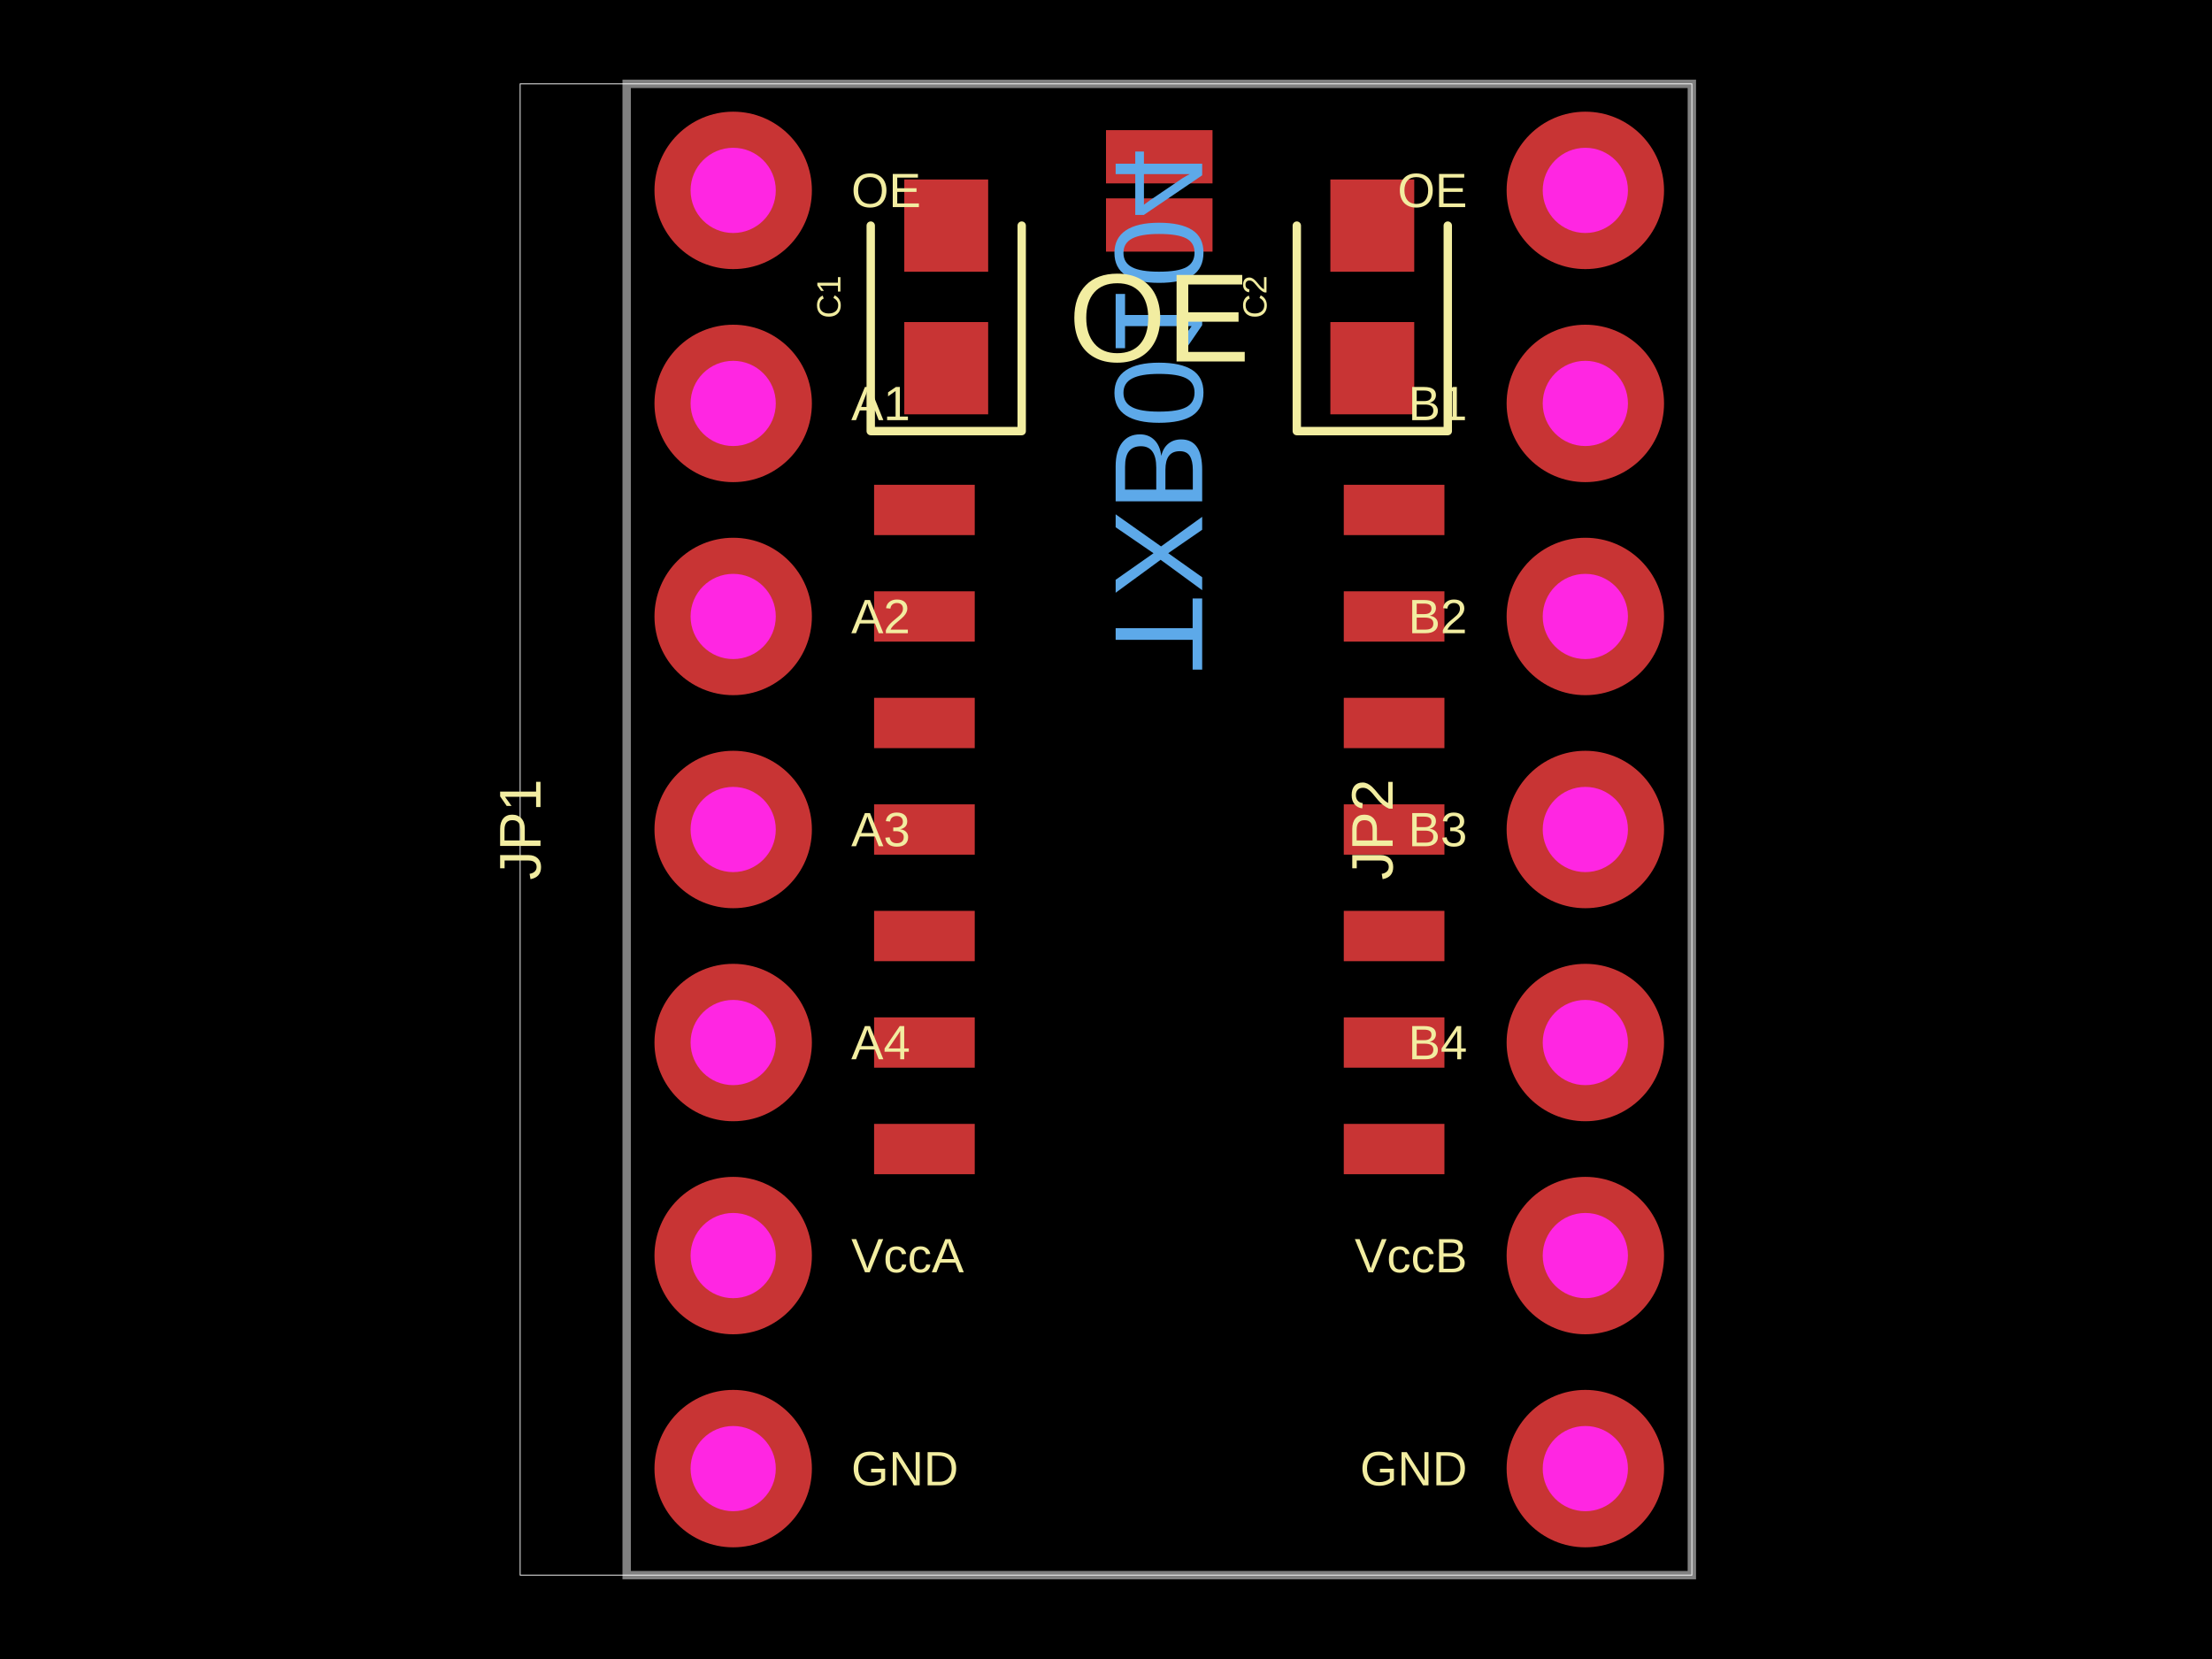
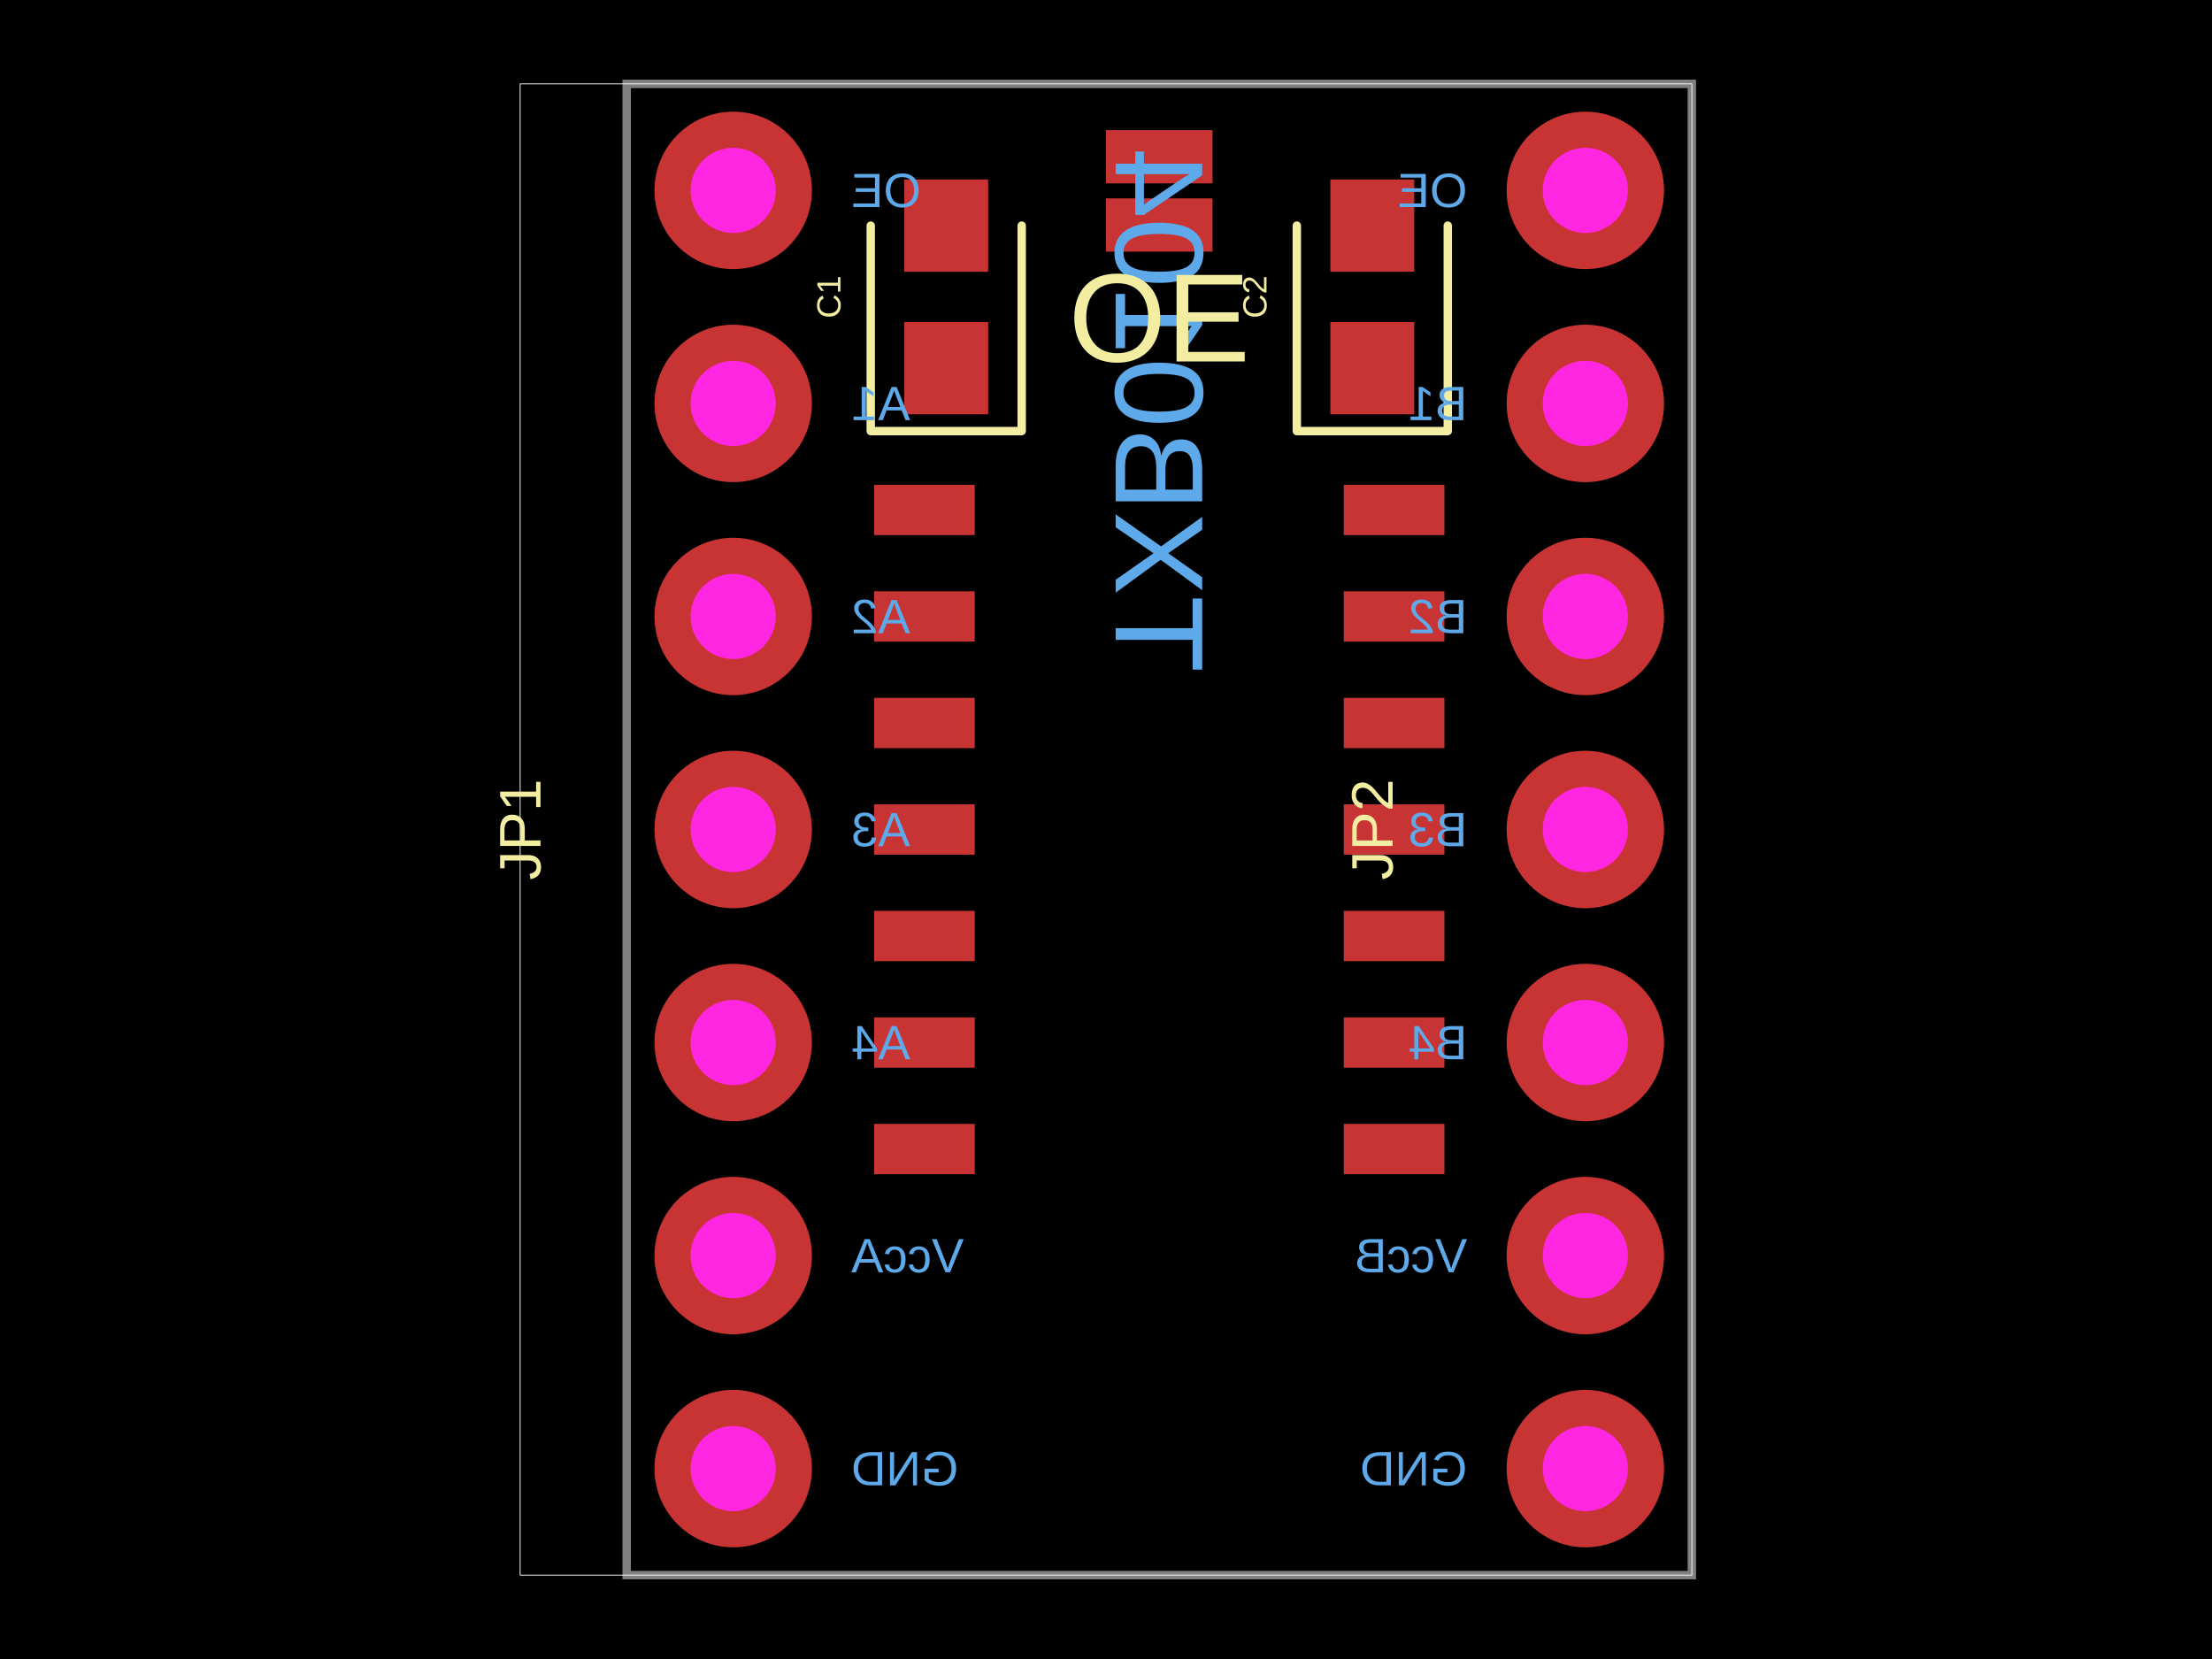
- <svg xmlns="http://www.w3.org/2000/svg" width="800" height="600" data-software-used-string="@tscircuit/core@0.0.579">
+ <svg xmlns="http://www.w3.org/2000/svg" width="800" height="600" data-software-used-string="@tscircuit/core@0.0.608">
  <style />
  <rect class="boundary" x="0" y="0" fill="#000" width="800" height="600" />
  <rect class="pcb-boundary" fill="none" stroke="#fff" stroke-width="0.3" x="188.119" y="30.334" width="423.761" height="539.333" />
  <path class="pcb-board" d="M 226.643 569.666 L 611.881 569.666 L 611.881 30.334 L 226.643 30.334 Z" fill="none" stroke="rgba(255, 255, 255, 0.5)" stroke-width="3.033" />
  <rect class="pcb-pad" fill="rgb(200, 52, 52)" x="316.127" y="175.329" width="36.4" height="18.2" data-layer="top" />
  <rect class="pcb-pad" fill="rgb(200, 52, 52)" x="316.127" y="213.852" width="36.4" height="18.2" data-layer="top" />
  <rect class="pcb-pad" fill="rgb(200, 52, 52)" x="316.127" y="252.376" width="36.4" height="18.2" data-layer="top" />
  <rect class="pcb-pad" fill="rgb(200, 52, 52)" x="316.127" y="290.9" width="36.4" height="18.2" data-layer="top" />
  <rect class="pcb-pad" fill="rgb(200, 52, 52)" x="316.127" y="329.424" width="36.4" height="18.2" data-layer="top" />
  <rect class="pcb-pad" fill="rgb(200, 52, 52)" x="316.127" y="367.947" width="36.4" height="18.2" data-layer="top" />
  <rect class="pcb-pad" fill="rgb(200, 52, 52)" x="316.127" y="406.471" width="36.4" height="18.2" data-layer="top" />
  <rect class="pcb-pad" fill="rgb(200, 52, 52)" x="485.996" y="406.471" width="36.4" height="18.2" data-layer="top" />
  <rect class="pcb-pad" fill="rgb(200, 52, 52)" x="485.996" y="367.947" width="36.4" height="18.2" data-layer="top" />
  <rect class="pcb-pad" fill="rgb(200, 52, 52)" x="485.996" y="329.424" width="36.4" height="18.2" data-layer="top" />
  <rect class="pcb-pad" fill="rgb(200, 52, 52)" x="485.996" y="290.9" width="36.4" height="18.2" data-layer="top" />
  <rect class="pcb-pad" fill="rgb(200, 52, 52)" x="485.996" y="252.376" width="36.4" height="18.2" data-layer="top" />
  <rect class="pcb-pad" fill="rgb(200, 52, 52)" x="485.996" y="213.852" width="36.4" height="18.2" data-layer="top" />
  <rect class="pcb-pad" fill="rgb(200, 52, 52)" x="485.996" y="175.329" width="36.4" height="18.2" data-layer="top" />
  <rect class="pcb-pad" fill="rgb(200, 52, 52)" x="400" y="47.066" width="38.524" height="19.262" data-layer="top" />
  <rect class="pcb-pad" fill="rgb(200, 52, 52)" x="400" y="71.745" width="38.524" height="19.262" data-layer="top" />
  <rect class="pcb-pad" fill="rgb(200, 52, 52)" x="327.048" y="116.481" width="30.334" height="33.367" data-layer="top" />
  <rect class="pcb-pad" fill="rgb(200, 52, 52)" x="327.048" y="64.914" width="30.334" height="33.367" data-layer="top" />
  <rect class="pcb-pad" fill="rgb(200, 52, 52)" x="481.143" y="116.481" width="30.334" height="33.367" data-layer="top" />
  <rect class="pcb-pad" fill="rgb(200, 52, 52)" x="481.143" y="64.914" width="30.334" height="33.367" data-layer="top" />
  <path class="pcb-silkscreen pcb-silkscreen-top" d="M 314.914 81.598 L 314.914 155.915 L 369.515 155.915 L 369.515 81.598" fill="none" stroke="#f2eda1" stroke-width="3.033" stroke-linecap="round" stroke-linejoin="round" data-pcb-component-id="pcb_component_4" data-pcb-silkscreen-path-id="pcb_silkscreen_path_0" />
  <path class="pcb-silkscreen pcb-silkscreen-top" d="M 469.009 81.598 L 469.009 155.915 L 523.61 155.915 L 523.61 81.598" fill="none" stroke="#f2eda1" stroke-width="3.033" stroke-linecap="round" stroke-linejoin="round" data-pcb-component-id="pcb_component_5" data-pcb-silkscreen-path-id="pcb_silkscreen_path_1" />
  <text x="0" y="0" dx="0" dy="0" fill="#5da9e9" font-family="Arial, sans-serif" font-size="45.501" text-anchor="middle" dominant-baseline="central" transform="matrix(-6.123233995736766e-17,-1,-1,6.123233995736766e-17,419.2619,148.3316)" class="pcb-silkscreen-text pcb-silkscreen-bottom" data-pcb-silkscreen-text-id="null" stroke="none">TXB0104</text>
  <text x="0" y="0" dx="0" dy="0" fill="#f2eda1" font-family="Arial, sans-serif" font-size="45.501" text-anchor="middle" dominant-baseline="central" transform="matrix(1,0,0,1,419.2619,114.9646)" class="pcb-silkscreen-text pcb-silkscreen-top" data-pcb-silkscreen-text-id="null" stroke="none">OE</text>
-   <text x="0" y="0" dx="0" dy="0" fill="#f2eda1" font-family="Arial, sans-serif" font-size="17.453" text-anchor="start" dominant-baseline="central" transform="matrix(1,0,0,1,307.8668,531.1426)" class="pcb-silkscreen-text pcb-silkscreen-top" data-pcb-silkscreen-text-id="pcb_component_1" stroke="none">GND</text>
-   <text x="0" y="0" dx="0" dy="0" fill="#f2eda1" font-family="Arial, sans-serif" font-size="17.453" text-anchor="start" dominant-baseline="central" transform="matrix(1,0,0,1,307.8668,454.095)" class="pcb-silkscreen-text pcb-silkscreen-top" data-pcb-silkscreen-text-id="pcb_component_1" stroke="none">VccA</text>
-   <text x="0" y="0" dx="0" dy="0" fill="#f2eda1" font-family="Arial, sans-serif" font-size="17.453" text-anchor="start" dominant-baseline="central" transform="matrix(1,0,0,1,307.8668,377.0475)" class="pcb-silkscreen-text pcb-silkscreen-top" data-pcb-silkscreen-text-id="pcb_component_1" stroke="none">A4</text>
-   <text x="0" y="0" dx="0" dy="0" fill="#f2eda1" font-family="Arial, sans-serif" font-size="17.453" text-anchor="start" dominant-baseline="central" transform="matrix(1,0,0,1,307.8668,300)" class="pcb-silkscreen-text pcb-silkscreen-top" data-pcb-silkscreen-text-id="pcb_component_1" stroke="none">A3</text>
-   <text x="0" y="0" dx="0" dy="0" fill="#f2eda1" font-family="Arial, sans-serif" font-size="17.453" text-anchor="start" dominant-baseline="central" transform="matrix(1,0,0,1,307.8668,222.9525)" class="pcb-silkscreen-text pcb-silkscreen-top" data-pcb-silkscreen-text-id="pcb_component_1" stroke="none">A2</text>
-   <text x="0" y="0" dx="0" dy="0" fill="#f2eda1" font-family="Arial, sans-serif" font-size="17.453" text-anchor="start" dominant-baseline="central" transform="matrix(1,0,0,1,307.8668,145.905)" class="pcb-silkscreen-text pcb-silkscreen-top" data-pcb-silkscreen-text-id="pcb_component_1" stroke="none">A1</text>
-   <text x="0" y="0" dx="0" dy="0" fill="#f2eda1" font-family="Arial, sans-serif" font-size="17.453" text-anchor="start" dominant-baseline="central" transform="matrix(1,0,0,1,307.8668,68.85743)" class="pcb-silkscreen-text pcb-silkscreen-top" data-pcb-silkscreen-text-id="pcb_component_1" stroke="none">OE</text>
+   <text x="0" y="0" dx="0" dy="0" fill="#5da9e9" font-family="Arial, sans-serif" font-size="17.453" text-anchor="end" dominant-baseline="central" transform="matrix(-1,0,0,1,307.8668,531.1426)" class="pcb-silkscreen-text pcb-silkscreen-bottom" data-pcb-silkscreen-text-id="pcb_component_1" stroke="none">GND</text>
+   <text x="0" y="0" dx="0" dy="0" fill="#5da9e9" font-family="Arial, sans-serif" font-size="17.453" text-anchor="end" dominant-baseline="central" transform="matrix(-1,0,0,1,307.8668,454.095)" class="pcb-silkscreen-text pcb-silkscreen-bottom" data-pcb-silkscreen-text-id="pcb_component_1" stroke="none">VccA</text>
+   <text x="0" y="0" dx="0" dy="0" fill="#5da9e9" font-family="Arial, sans-serif" font-size="17.453" text-anchor="end" dominant-baseline="central" transform="matrix(-1,0,0,1,307.8668,377.0475)" class="pcb-silkscreen-text pcb-silkscreen-bottom" data-pcb-silkscreen-text-id="pcb_component_1" stroke="none">A4</text>
+   <text x="0" y="0" dx="0" dy="0" fill="#5da9e9" font-family="Arial, sans-serif" font-size="17.453" text-anchor="end" dominant-baseline="central" transform="matrix(-1,0,0,1,307.8668,300)" class="pcb-silkscreen-text pcb-silkscreen-bottom" data-pcb-silkscreen-text-id="pcb_component_1" stroke="none">A3</text>
+   <text x="0" y="0" dx="0" dy="0" fill="#5da9e9" font-family="Arial, sans-serif" font-size="17.453" text-anchor="end" dominant-baseline="central" transform="matrix(-1,0,0,1,307.8668,222.9525)" class="pcb-silkscreen-text pcb-silkscreen-bottom" data-pcb-silkscreen-text-id="pcb_component_1" stroke="none">A2</text>
+   <text x="0" y="0" dx="0" dy="0" fill="#5da9e9" font-family="Arial, sans-serif" font-size="17.453" text-anchor="end" dominant-baseline="central" transform="matrix(-1,0,0,1,307.8668,145.905)" class="pcb-silkscreen-text pcb-silkscreen-bottom" data-pcb-silkscreen-text-id="pcb_component_1" stroke="none">A1</text>
+   <text x="0" y="0" dx="0" dy="0" fill="#5da9e9" font-family="Arial, sans-serif" font-size="17.453" text-anchor="end" dominant-baseline="central" transform="matrix(-1,0,0,1,307.8668,68.85743)" class="pcb-silkscreen-text pcb-silkscreen-bottom" data-pcb-silkscreen-text-id="pcb_component_1" stroke="none">OE</text>
  <text x="0" y="0" dx="0" dy="0" fill="#f2eda1" font-family="Arial, sans-serif" font-size="21.234" text-anchor="middle" dominant-baseline="central" transform="matrix(-1.8369701987210297e-16,-1,1,-1.8369701987210297e-16,188.1193,300)" class="pcb-silkscreen-text pcb-silkscreen-top" data-pcb-silkscreen-text-id="pcb_component_1" stroke="none">JP1</text>
-   <text x="0" y="0" dx="0" dy="0" fill="#f2eda1" font-family="Arial, sans-serif" font-size="17.453" text-anchor="end" dominant-baseline="central" transform="matrix(1,0,0,1,530.657,531.1426)" class="pcb-silkscreen-text pcb-silkscreen-top" data-pcb-silkscreen-text-id="pcb_component_3" stroke="none">GND</text>
-   <text x="0" y="0" dx="0" dy="0" fill="#f2eda1" font-family="Arial, sans-serif" font-size="17.453" text-anchor="end" dominant-baseline="central" transform="matrix(1,0,0,1,530.657,454.095)" class="pcb-silkscreen-text pcb-silkscreen-top" data-pcb-silkscreen-text-id="pcb_component_3" stroke="none">VccB</text>
-   <text x="0" y="0" dx="0" dy="0" fill="#f2eda1" font-family="Arial, sans-serif" font-size="17.453" text-anchor="end" dominant-baseline="central" transform="matrix(1,0,0,1,530.657,377.0475)" class="pcb-silkscreen-text pcb-silkscreen-top" data-pcb-silkscreen-text-id="pcb_component_3" stroke="none">B4</text>
-   <text x="0" y="0" dx="0" dy="0" fill="#f2eda1" font-family="Arial, sans-serif" font-size="17.453" text-anchor="end" dominant-baseline="central" transform="matrix(1,0,0,1,530.657,300)" class="pcb-silkscreen-text pcb-silkscreen-top" data-pcb-silkscreen-text-id="pcb_component_3" stroke="none">B3</text>
-   <text x="0" y="0" dx="0" dy="0" fill="#f2eda1" font-family="Arial, sans-serif" font-size="17.453" text-anchor="end" dominant-baseline="central" transform="matrix(1,0,0,1,530.657,222.9525)" class="pcb-silkscreen-text pcb-silkscreen-top" data-pcb-silkscreen-text-id="pcb_component_3" stroke="none">B2</text>
-   <text x="0" y="0" dx="0" dy="0" fill="#f2eda1" font-family="Arial, sans-serif" font-size="17.453" text-anchor="end" dominant-baseline="central" transform="matrix(1,0,0,1,530.657,145.905)" class="pcb-silkscreen-text pcb-silkscreen-top" data-pcb-silkscreen-text-id="pcb_component_3" stroke="none">B1</text>
-   <text x="0" y="0" dx="0" dy="0" fill="#f2eda1" font-family="Arial, sans-serif" font-size="17.453" text-anchor="end" dominant-baseline="central" transform="matrix(1,0,0,1,530.657,68.85743)" class="pcb-silkscreen-text pcb-silkscreen-top" data-pcb-silkscreen-text-id="pcb_component_3" stroke="none">OE</text>
+   <text x="0" y="0" dx="0" dy="0" fill="#5da9e9" font-family="Arial, sans-serif" font-size="17.453" text-anchor="start" dominant-baseline="central" transform="matrix(-1,0,0,1,530.657,531.1426)" class="pcb-silkscreen-text pcb-silkscreen-bottom" data-pcb-silkscreen-text-id="pcb_component_3" stroke="none">GND</text>
+   <text x="0" y="0" dx="0" dy="0" fill="#5da9e9" font-family="Arial, sans-serif" font-size="17.453" text-anchor="start" dominant-baseline="central" transform="matrix(-1,0,0,1,530.657,454.095)" class="pcb-silkscreen-text pcb-silkscreen-bottom" data-pcb-silkscreen-text-id="pcb_component_3" stroke="none">VccB</text>
+   <text x="0" y="0" dx="0" dy="0" fill="#5da9e9" font-family="Arial, sans-serif" font-size="17.453" text-anchor="start" dominant-baseline="central" transform="matrix(-1,0,0,1,530.657,377.0475)" class="pcb-silkscreen-text pcb-silkscreen-bottom" data-pcb-silkscreen-text-id="pcb_component_3" stroke="none">B4</text>
+   <text x="0" y="0" dx="0" dy="0" fill="#5da9e9" font-family="Arial, sans-serif" font-size="17.453" text-anchor="start" dominant-baseline="central" transform="matrix(-1,0,0,1,530.657,300)" class="pcb-silkscreen-text pcb-silkscreen-bottom" data-pcb-silkscreen-text-id="pcb_component_3" stroke="none">B3</text>
+   <text x="0" y="0" dx="0" dy="0" fill="#5da9e9" font-family="Arial, sans-serif" font-size="17.453" text-anchor="start" dominant-baseline="central" transform="matrix(-1,0,0,1,530.657,222.9525)" class="pcb-silkscreen-text pcb-silkscreen-bottom" data-pcb-silkscreen-text-id="pcb_component_3" stroke="none">B2</text>
+   <text x="0" y="0" dx="0" dy="0" fill="#5da9e9" font-family="Arial, sans-serif" font-size="17.453" text-anchor="start" dominant-baseline="central" transform="matrix(-1,0,0,1,530.657,145.905)" class="pcb-silkscreen-text pcb-silkscreen-bottom" data-pcb-silkscreen-text-id="pcb_component_3" stroke="none">B1</text>
+   <text x="0" y="0" dx="0" dy="0" fill="#5da9e9" font-family="Arial, sans-serif" font-size="17.453" text-anchor="start" dominant-baseline="central" transform="matrix(-1,0,0,1,530.657,68.85743)" class="pcb-silkscreen-text pcb-silkscreen-bottom" data-pcb-silkscreen-text-id="pcb_component_3" stroke="none">OE</text>
  <text x="0" y="0" dx="0" dy="0" fill="#f2eda1" font-family="Arial, sans-serif" font-size="21.234" text-anchor="middle" dominant-baseline="central" transform="matrix(-1.8369701987210297e-16,-1,1,-1.8369701987210297e-16,496.3094,300)" class="pcb-silkscreen-text pcb-silkscreen-top" data-pcb-silkscreen-text-id="pcb_component_3" stroke="none">JP2</text>
  <text x="0" y="0" dx="0" dy="0" fill="#f2eda1" font-family="Arial, sans-serif" font-size="12.133" text-anchor="middle" dominant-baseline="central" transform="matrix(-1.8369701987210297e-16,-1,1,-1.8369701987210297e-16,299.7472,107.3812)" class="pcb-silkscreen-text pcb-silkscreen-top" data-pcb-silkscreen-text-id="pcb_component_4" stroke="none">C1</text>
  <text x="0" y="0" dx="0" dy="0" fill="#f2eda1" font-family="Arial, sans-serif" font-size="12.133" text-anchor="middle" dominant-baseline="central" transform="matrix(-1.8369701987210297e-16,-1,1,-1.8369701987210297e-16,453.8423,107.3812)" class="pcb-silkscreen-text pcb-silkscreen-top" data-pcb-silkscreen-text-id="pcb_component_5" stroke="none">C2</text>
  <g>
    <circle class="pcb-hole-outer" fill="rgb(200, 52, 52)" cx="265.167" cy="531.143" r="28.467" />
    <circle class="pcb-hole-inner" fill="#FF26E2" cx="265.167" cy="531.143" r="15.41" />
  </g>
  <g>
    <circle class="pcb-hole-outer" fill="rgb(200, 52, 52)" cx="265.167" cy="454.095" r="28.467" />
    <circle class="pcb-hole-inner" fill="#FF26E2" cx="265.167" cy="454.095" r="15.41" />
  </g>
  <g>
    <circle class="pcb-hole-outer" fill="rgb(200, 52, 52)" cx="265.167" cy="377.048" r="28.467" />
    <circle class="pcb-hole-inner" fill="#FF26E2" cx="265.167" cy="377.048" r="15.41" />
  </g>
  <g>
    <circle class="pcb-hole-outer" fill="rgb(200, 52, 52)" cx="265.167" cy="300" r="28.467" />
    <circle class="pcb-hole-inner" fill="#FF26E2" cx="265.167" cy="300" r="15.41" />
  </g>
  <g>
    <circle class="pcb-hole-outer" fill="rgb(200, 52, 52)" cx="265.167" cy="222.952" r="28.467" />
    <circle class="pcb-hole-inner" fill="#FF26E2" cx="265.167" cy="222.952" r="15.41" />
  </g>
  <g>
    <circle class="pcb-hole-outer" fill="rgb(200, 52, 52)" cx="265.167" cy="145.905" r="28.467" />
    <circle class="pcb-hole-inner" fill="#FF26E2" cx="265.167" cy="145.905" r="15.41" />
  </g>
  <g>
    <circle class="pcb-hole-outer" fill="rgb(200, 52, 52)" cx="265.167" cy="68.857" r="28.467" />
    <circle class="pcb-hole-inner" fill="#FF26E2" cx="265.167" cy="68.857" r="15.41" />
  </g>
  <g>
    <circle class="pcb-hole-outer" fill="rgb(200, 52, 52)" cx="573.357" cy="531.143" r="28.467" />
    <circle class="pcb-hole-inner" fill="#FF26E2" cx="573.357" cy="531.143" r="15.41" />
  </g>
  <g>
    <circle class="pcb-hole-outer" fill="rgb(200, 52, 52)" cx="573.357" cy="454.095" r="28.467" />
    <circle class="pcb-hole-inner" fill="#FF26E2" cx="573.357" cy="454.095" r="15.41" />
  </g>
  <g>
    <circle class="pcb-hole-outer" fill="rgb(200, 52, 52)" cx="573.357" cy="377.048" r="28.467" />
    <circle class="pcb-hole-inner" fill="#FF26E2" cx="573.357" cy="377.048" r="15.41" />
  </g>
  <g>
    <circle class="pcb-hole-outer" fill="rgb(200, 52, 52)" cx="573.357" cy="300" r="28.467" />
    <circle class="pcb-hole-inner" fill="#FF26E2" cx="573.357" cy="300" r="15.41" />
  </g>
  <g>
    <circle class="pcb-hole-outer" fill="rgb(200, 52, 52)" cx="573.357" cy="222.952" r="28.467" />
    <circle class="pcb-hole-inner" fill="#FF26E2" cx="573.357" cy="222.952" r="15.41" />
  </g>
  <g>
    <circle class="pcb-hole-outer" fill="rgb(200, 52, 52)" cx="573.357" cy="145.905" r="28.467" />
    <circle class="pcb-hole-inner" fill="#FF26E2" cx="573.357" cy="145.905" r="15.41" />
  </g>
  <g>
    <circle class="pcb-hole-outer" fill="rgb(200, 52, 52)" cx="573.357" cy="68.857" r="28.467" />
    <circle class="pcb-hole-inner" fill="#FF26E2" cx="573.357" cy="68.857" r="15.41" />
  </g>
</svg>
